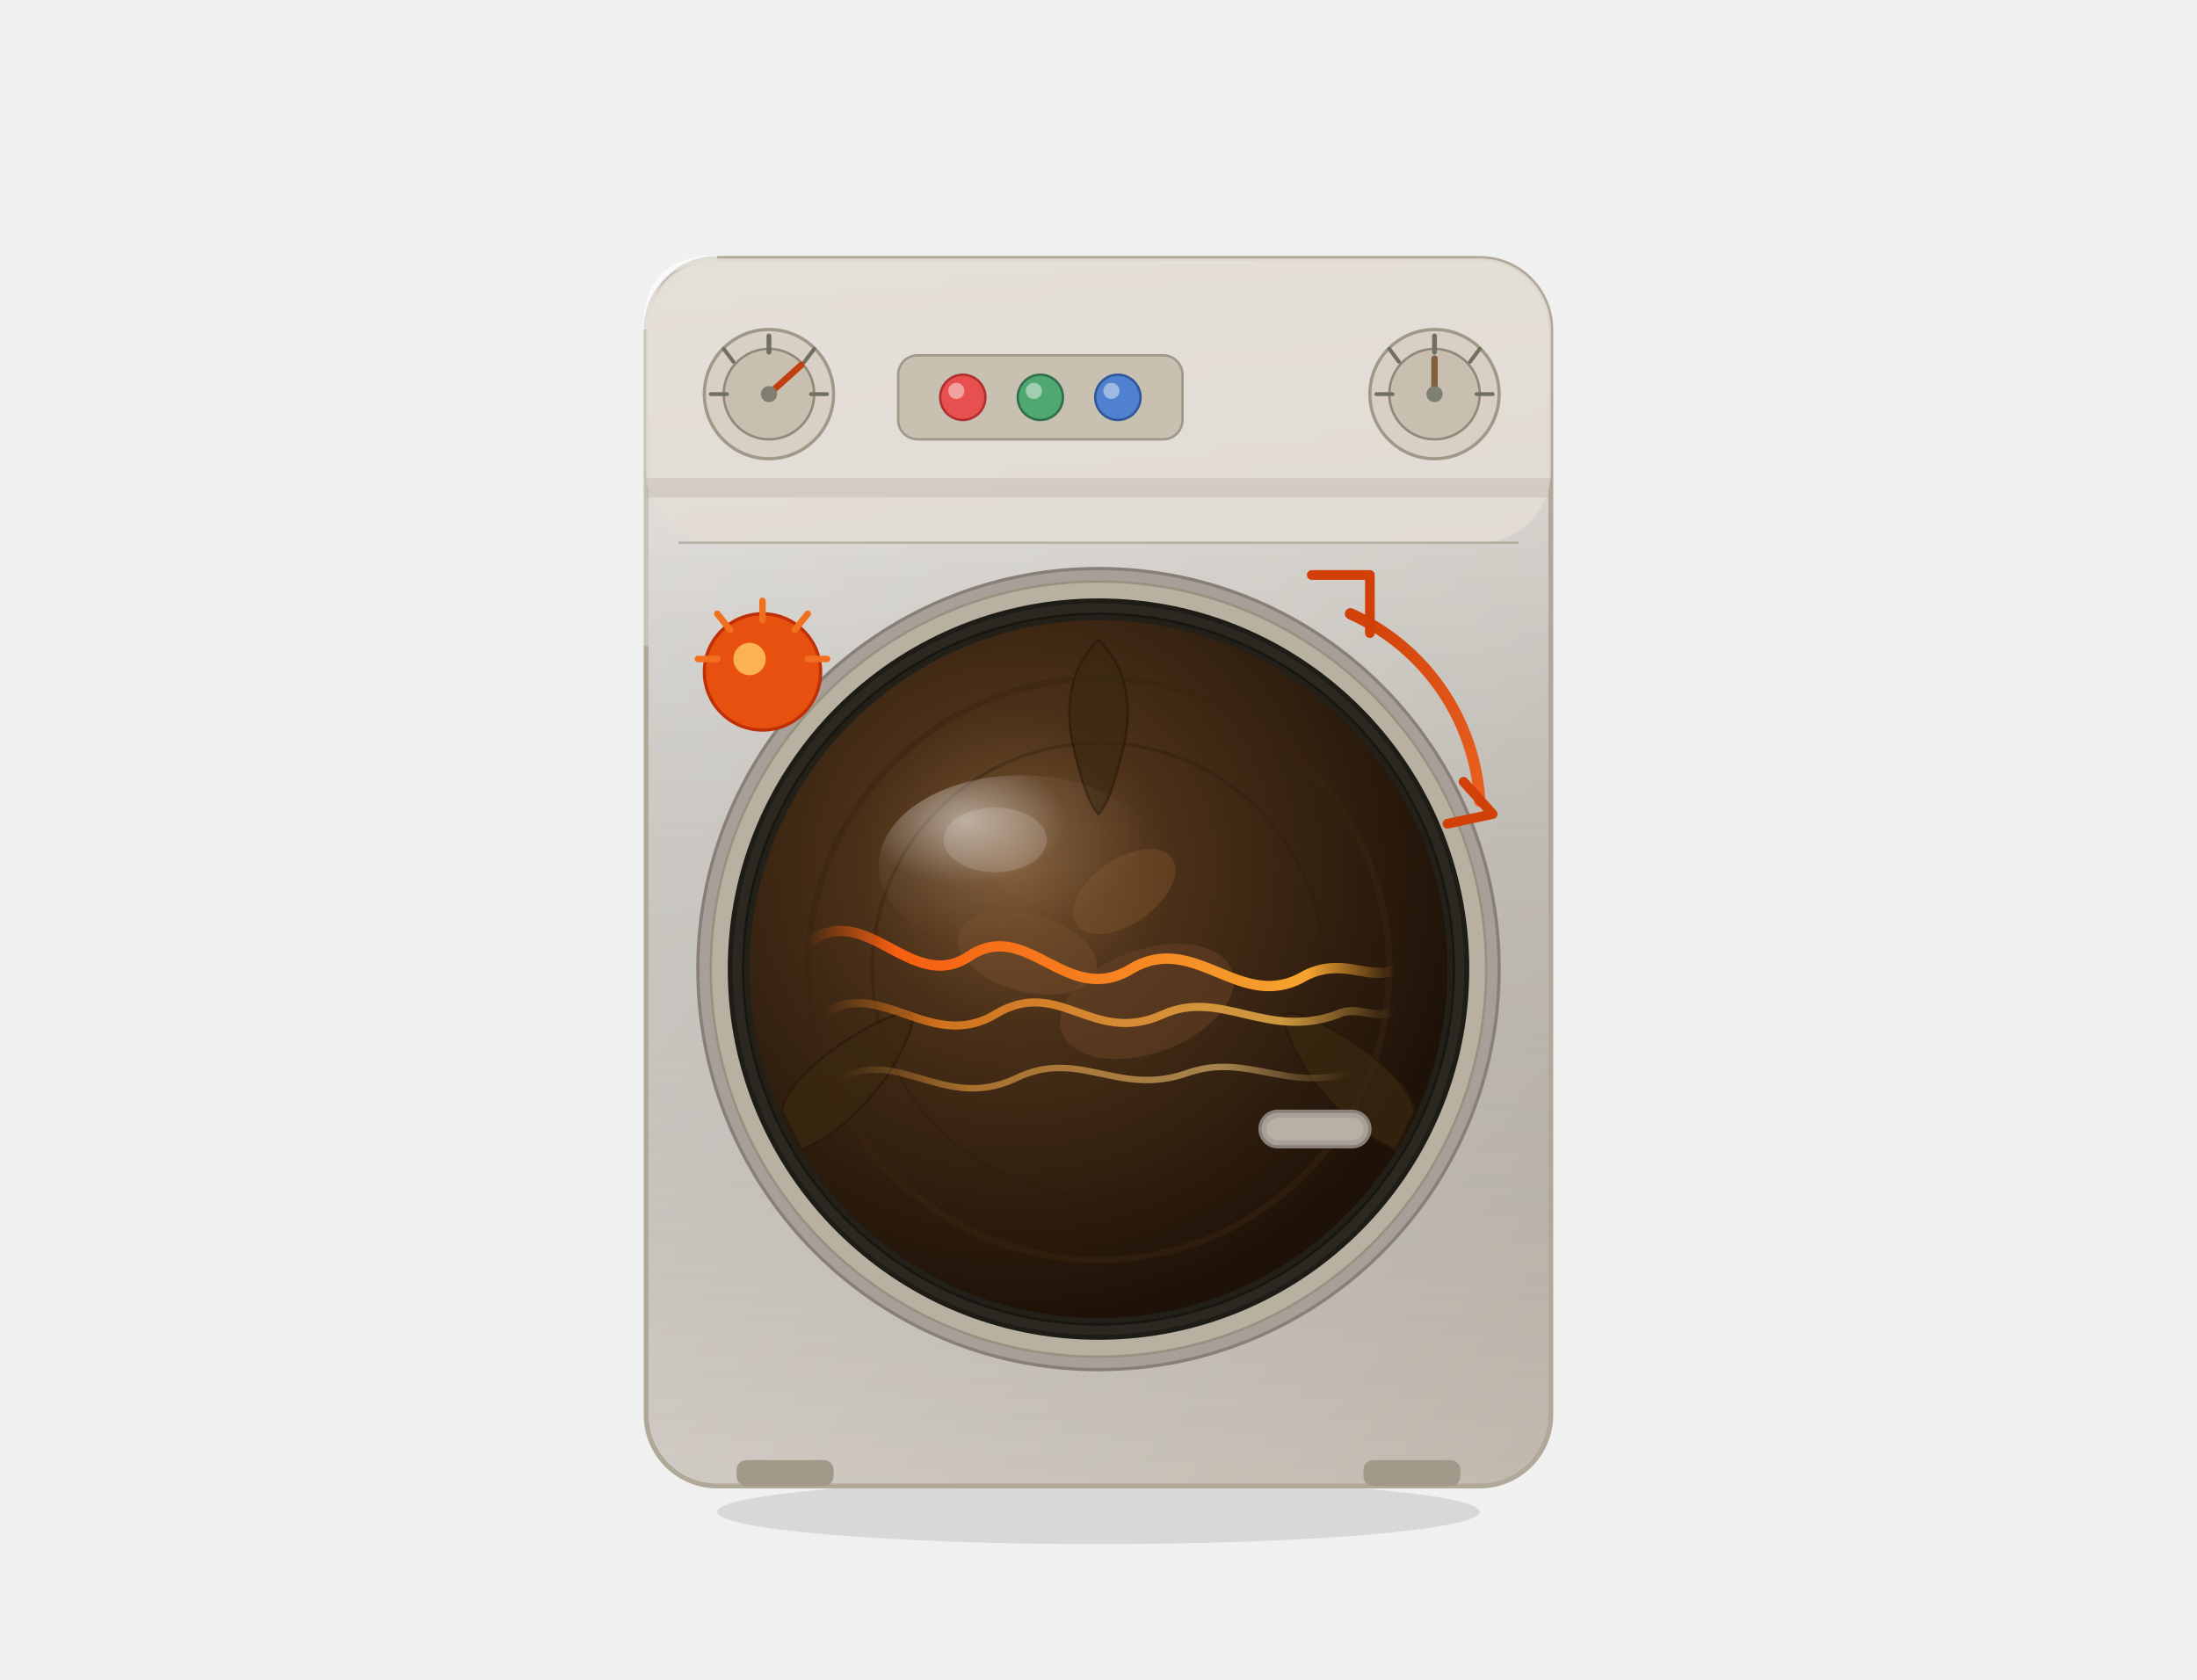
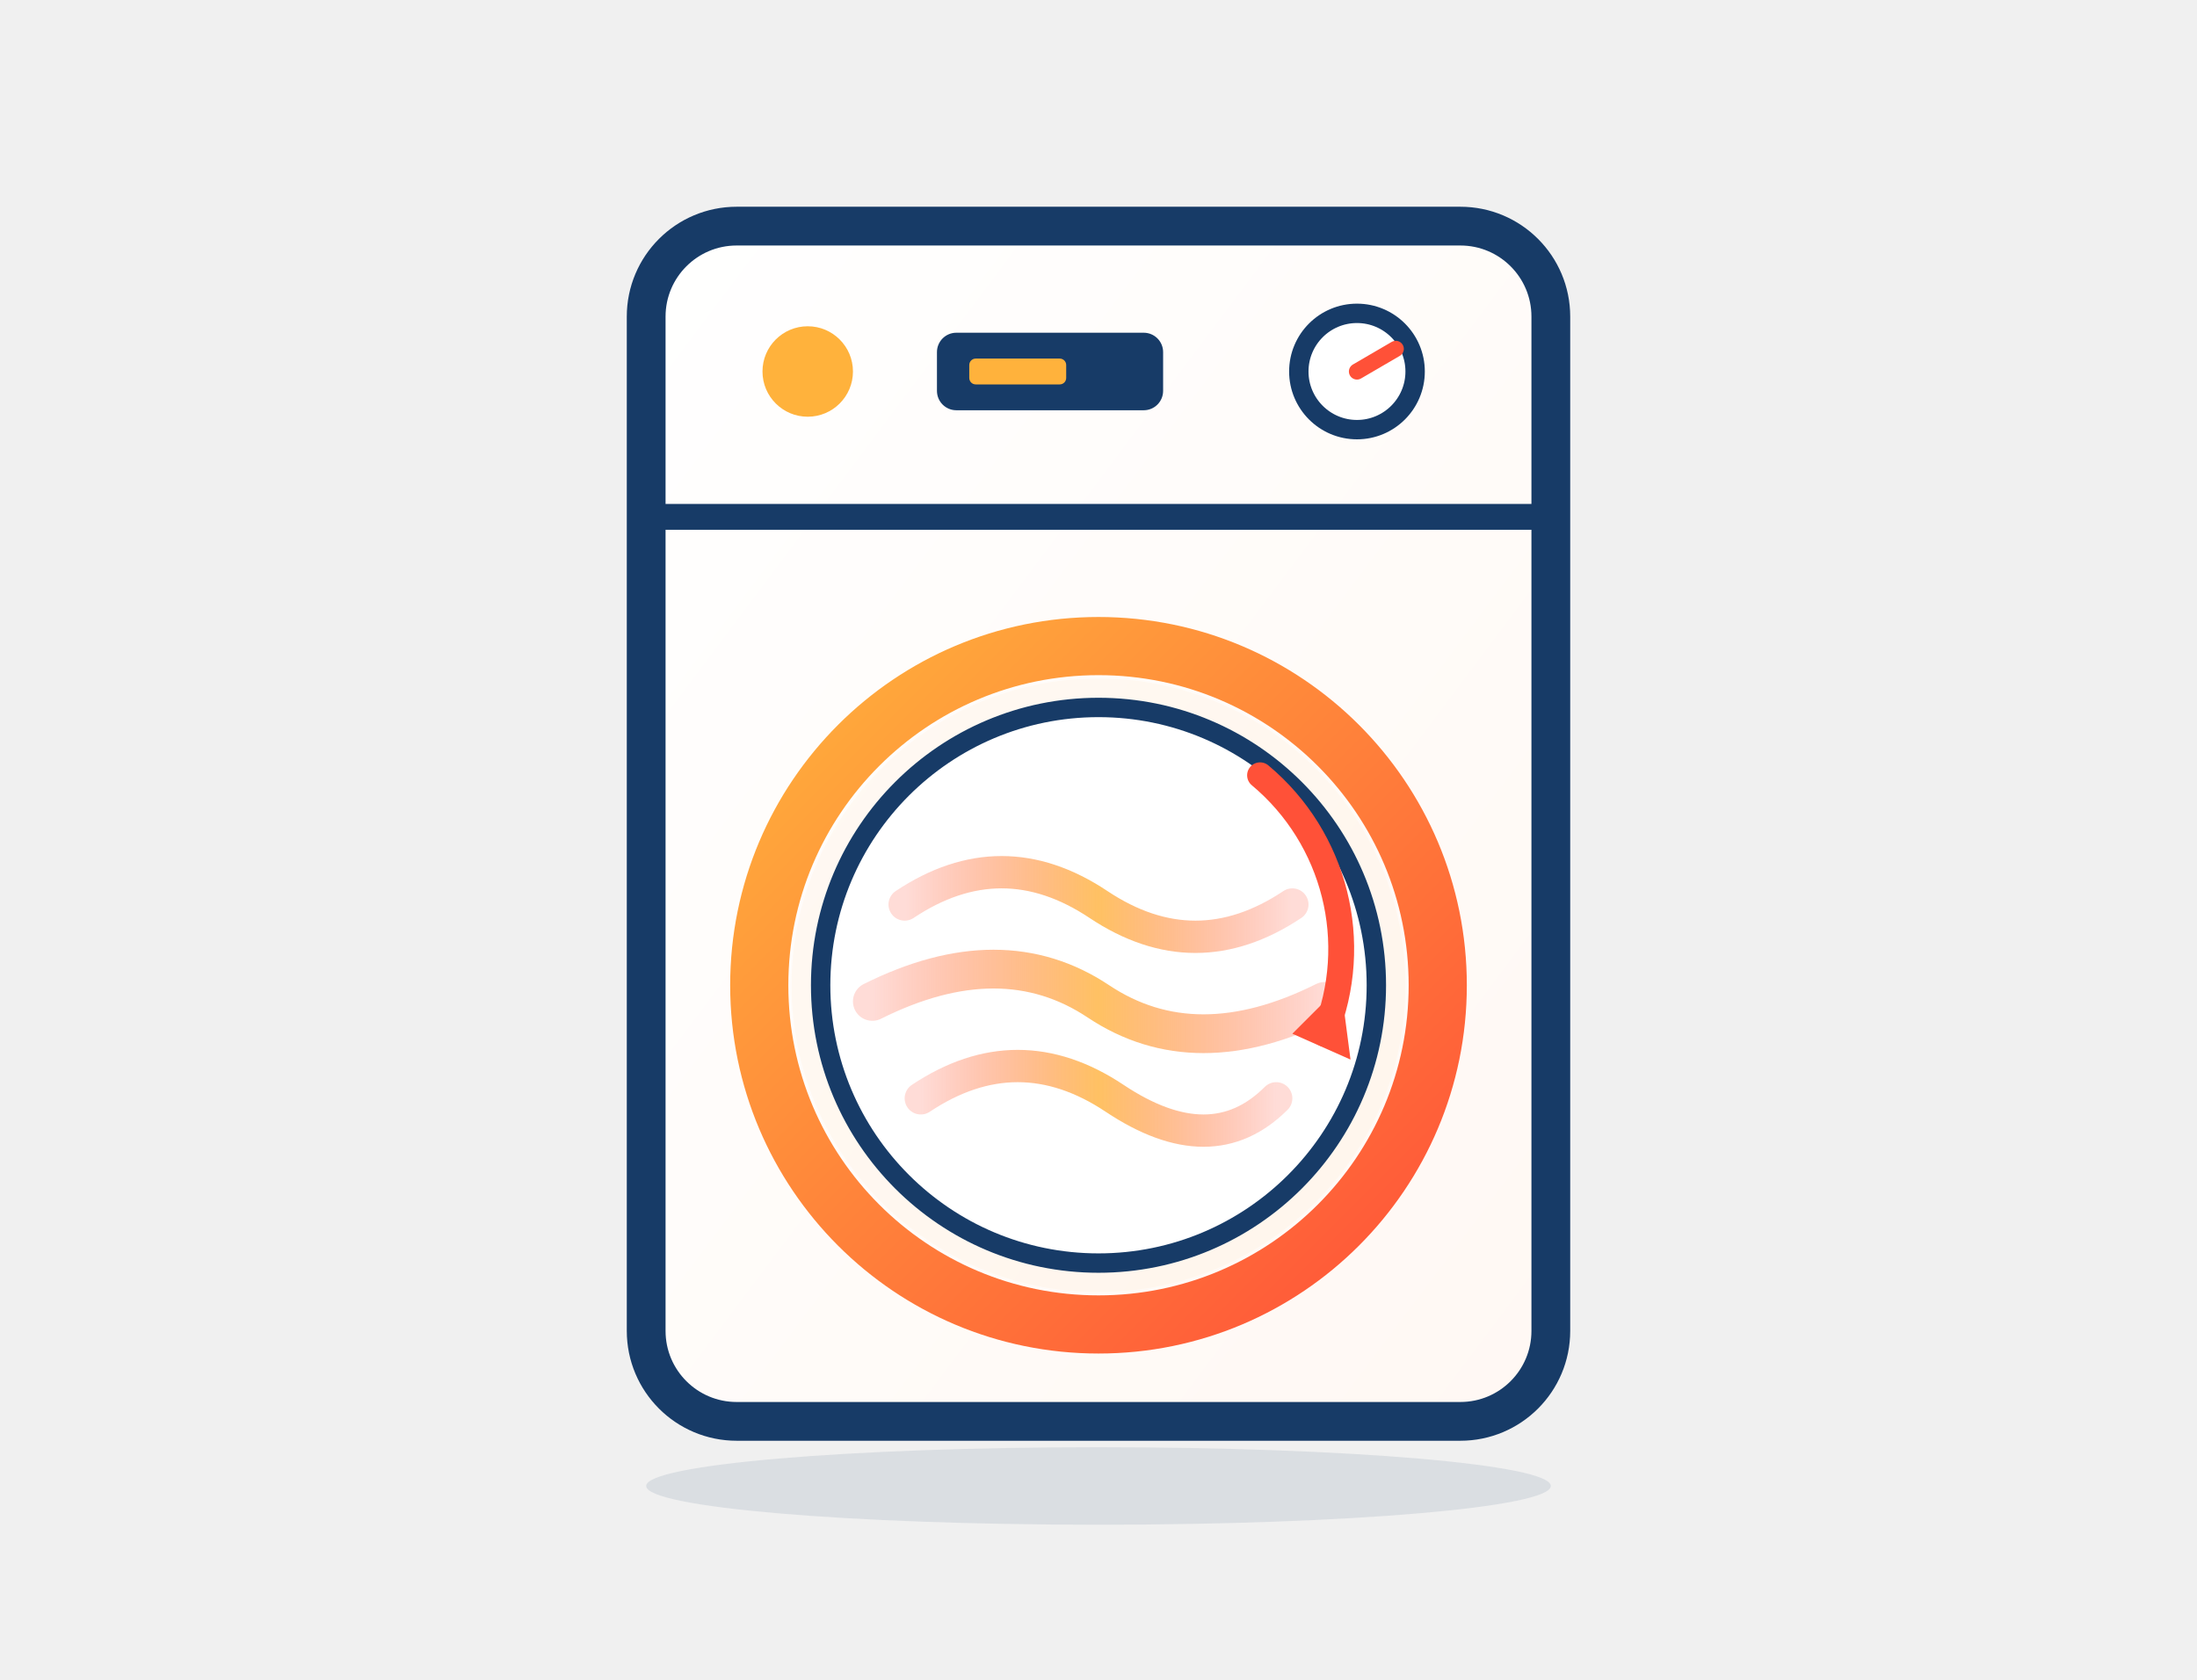
- <svg xmlns="http://www.w3.org/2000/svg" width="100%" viewBox="0 0 680 520" role="img">
+ <svg xmlns="http://www.w3.org/2000/svg" viewBox="0 0 680 520" width="100%" height="100%" aria-label="Icono Secadora">
  <defs>
-     <linearGradient id="bodyGrad" x1="0%" y1="0%" x2="100%" y2="100%">
-       <stop offset="0%" stop-color="#F0EDE8" />
-       <stop offset="100%" stop-color="#D0C8BC" />
+     <linearGradient id="dr-bg" x1="0%" y1="0%" x2="100%" y2="100%">
+       <stop offset="0%" stop-color="#ffffff" />
+       <stop offset="100%" stop-color="#fff8f3" />
    </linearGradient>
-     <linearGradient id="bodyShade" x1="0%" y1="0%" x2="0%" y2="100%">
-       <stop offset="0%" stop-color="#ffffff" stop-opacity="0.5" />
-       <stop offset="100%" stop-color="#000000" stop-opacity="0.07" />
+     <linearGradient id="dr-door" x1="0%" y1="0%" x2="100%" y2="100%">
+       <stop offset="0%" stop-color="#ffb23c" />
+       <stop offset="100%" stop-color="#ff5138" />
    </linearGradient>
-     <radialGradient id="drumRadial" cx="38%" cy="35%" r="65%">
-       <stop offset="0%" stop-color="#7a5530" />
-       <stop offset="35%" stop-color="#4a3018" />
-       <stop offset="100%" stop-color="#1e1208" />
-     </radialGradient>
-     <radialGradient id="glassShine" cx="30%" cy="25%" r="65%">
-       <stop offset="0%" stop-color="#ffffff" stop-opacity="0.5" />
-       <stop offset="55%" stop-color="#ffffff" stop-opacity="0.06" />
-       <stop offset="100%" stop-color="#ffffff" stop-opacity="0" />
-     </radialGradient>
-     <linearGradient id="wave1Grad" x1="0%" y1="0%" x2="100%" y2="0%">
-       <stop offset="0%" stop-color="#ff6010" stop-opacity="0" />
-       <stop offset="15%" stop-color="#ff6010" stop-opacity="0.95" />
-       <stop offset="85%" stop-color="#ffaa30" stop-opacity="0.95" />
-       <stop offset="100%" stop-color="#ffaa30" stop-opacity="0" />
+     <linearGradient id="heat-grad" x1="0%" y1="0%" x2="100%" y2="0%">
+       <stop offset="0%" stop-color="#ff5138" stop-opacity="0.2" />
+       <stop offset="50%" stop-color="#ffb23c" stop-opacity="0.8" />
+       <stop offset="100%" stop-color="#ff5138" stop-opacity="0.2" />
    </linearGradient>
-     <linearGradient id="wave2Grad" x1="0%" y1="0%" x2="100%" y2="0%">
-       <stop offset="0%" stop-color="#ff8820" stop-opacity="0" />
-       <stop offset="20%" stop-color="#ff8820" stop-opacity="0.75" />
-       <stop offset="80%" stop-color="#ffc050" stop-opacity="0.75" />
-       <stop offset="100%" stop-color="#ffc050" stop-opacity="0" />
-     </linearGradient>
-     <linearGradient id="wave3Grad" x1="0%" y1="0%" x2="100%" y2="0%">
-       <stop offset="0%" stop-color="#ffaa40" stop-opacity="0" />
-       <stop offset="25%" stop-color="#ffaa40" stop-opacity="0.55" />
-       <stop offset="75%" stop-color="#ffd080" stop-opacity="0.55" />
-       <stop offset="100%" stop-color="#ffd080" stop-opacity="0" />
-     </linearGradient>
-     <linearGradient id="arrowGrad" x1="0%" y1="0%" x2="100%" y2="100%">
-       <stop offset="0%" stop-color="#d04008" />
-       <stop offset="100%" stop-color="#e86020" />
-     </linearGradient>
-     <clipPath id="drumClip">
-       <circle cx="340" cy="300" r="108" />
-     </clipPath>
  </defs>
-   <ellipse cx="340" cy="468" rx="118" ry="10" fill="#000000" opacity="0.10" />
-   <rect x="200" y="80" width="280" height="380" rx="22" fill="url(#bodyGrad)" />
-   <rect x="200" y="80" width="280" height="380" rx="22" fill="url(#bodyShade)" />
-   <rect x="200" y="80" width="280" height="380" rx="22" fill="none" stroke="#b0a898" stroke-width="1.5" />
-   <path d="M222 80 Q200 80 200 102" fill="none" stroke="#ffffff" stroke-width="2" opacity="0.6" />
-   <line x1="200" y1="102" x2="200" y2="200" stroke="#ffffff" stroke-width="1.5" opacity="0.3" />
-   <rect x="200" y="80" width="280" height="88" rx="22" fill="#E2DDD5" opacity="0.9" />
-   <rect x="200" y="148" width="280" height="6" fill="#b8b0a0" opacity="0.35" />
-   <line x1="210" y1="168" x2="470" y2="168" stroke="#a09888" stroke-width="0.75" opacity="0.6" />
-   <circle cx="238" cy="122" r="20" fill="#D8D0C4" stroke="#a09888" stroke-width="1" />
-   <circle cx="238" cy="122" r="14" fill="#C8BFB0" stroke="#908878" stroke-width="0.75" />
-   <line x1="238" y1="104" x2="238" y2="109" stroke="#707060" stroke-width="1.5" stroke-linecap="round" />
-   <line x1="252" y1="108" x2="249" y2="112" stroke="#707060" stroke-width="1.2" stroke-linecap="round" />
-   <line x1="256" y1="122" x2="251" y2="122" stroke="#707060" stroke-width="1.2" stroke-linecap="round" />
-   <line x1="224" y1="108" x2="227" y2="112" stroke="#707060" stroke-width="1.2" stroke-linecap="round" />
-   <line x1="220" y1="122" x2="225" y2="122" stroke="#707060" stroke-width="1.2" stroke-linecap="round" />
-   <line x1="238" y1="122" x2="248" y2="113" stroke="#c04010" stroke-width="2" stroke-linecap="round" />
-   <circle cx="238" cy="122" r="2.5" fill="#808070" />
-   <circle cx="444" cy="122" r="20" fill="#D8D0C4" stroke="#a09888" stroke-width="1" />
-   <circle cx="444" cy="122" r="14" fill="#C8BFB0" stroke="#908878" stroke-width="0.75" />
-   <line x1="444" y1="104" x2="444" y2="109" stroke="#707060" stroke-width="1.5" stroke-linecap="round" />
-   <line x1="458" y1="108" x2="455" y2="112" stroke="#707060" stroke-width="1.2" stroke-linecap="round" />
-   <line x1="462" y1="122" x2="457" y2="122" stroke="#707060" stroke-width="1.2" stroke-linecap="round" />
-   <line x1="430" y1="108" x2="433" y2="112" stroke="#707060" stroke-width="1.2" stroke-linecap="round" />
-   <line x1="426" y1="122" x2="431" y2="122" stroke="#707060" stroke-width="1.2" stroke-linecap="round" />
-   <line x1="444" y1="122" x2="444" y2="111" stroke="#806040" stroke-width="2" stroke-linecap="round" />
-   <circle cx="444" cy="122" r="2.5" fill="#808070" />
-   <rect x="278" y="110" width="88" height="26" rx="6" fill="#C8C0B0" stroke="#a09888" stroke-width="0.75" />
-   <circle cx="298" cy="123" r="7" fill="#e85050" stroke="#b03030" stroke-width="0.75" />
-   <circle cx="322" cy="123" r="7" fill="#50a870" stroke="#307050" stroke-width="0.75" />
-   <circle cx="346" cy="123" r="7" fill="#5080d0" stroke="#305898" stroke-width="0.75" />
-   <circle cx="296" cy="121" r="2.5" fill="#ffffff" opacity="0.45" />
-   <circle cx="320" cy="121" r="2.5" fill="#ffffff" opacity="0.45" />
-   <circle cx="344" cy="121" r="2.5" fill="#ffffff" opacity="0.45" />
-   <circle cx="340" cy="300" r="124" fill="#a8a098" stroke="#888078" stroke-width="1" />
-   <circle cx="340" cy="300" r="120" fill="#b8b0a0" stroke="#989080" stroke-width="0.75" />
-   <circle cx="340" cy="300" r="114" fill="#2a2820" stroke="#1e1c16" stroke-width="1.5" />
-   <circle cx="340" cy="300" r="110" fill="#222018" stroke="#181610" stroke-width="0.75" />
-   <circle cx="340" cy="300" r="108" fill="url(#drumRadial)" />
-   <circle cx="340" cy="300" r="90" fill="none" stroke="#3a2410" stroke-width="2" opacity="0.5" />
-   <circle cx="340" cy="300" r="70" fill="none" stroke="#2a1a0c" stroke-width="1" opacity="0.35" />
-   <path d="M340 198 Q352 210 348 230 Q344 248 340 252 Q336 248 332 230 Q328 210 340 198" fill="#3a2810" stroke="#2a1808" stroke-width="0.75" opacity="0.7" />
-   <path d="M432 356 Q418 350 406 334 Q396 318 398 314 Q402 312 418 322 Q436 334 438 344 Z" fill="#3a2810" stroke="#2a1808" stroke-width="0.75" opacity="0.7" />
-   <path d="M248 356 Q262 350 274 334 Q284 318 282 314 Q278 312 262 322 Q244 334 242 344 Z" fill="#3a2810" stroke="#2a1808" stroke-width="0.75" opacity="0.7" />
-   <ellipse cx="355" cy="310" rx="28" ry="16" fill="#6a4428" opacity="0.5" transform="rotate(-20 355 310)" />
-   <ellipse cx="318" cy="295" rx="22" ry="12" fill="#7a5030" opacity="0.4" transform="rotate(15 318 295)" />
-   <ellipse cx="348" cy="276" rx="18" ry="10" fill="#8a5c30" opacity="0.35" transform="rotate(-35 348 276)" />
-   <path d="M250 292 C268 278 282 308 300 296 C318 284 330 312 350 300 C370 288 384 314 404 302 C416 296 424 304 432 300" fill="none" stroke="url(#wave1Grad)" stroke-width="3.2" stroke-linecap="round" stroke-linejoin="round" clip-path="url(#drumClip)" />
-   <path d="M255 314 C272 302 288 326 308 314 C328 302 338 324 360 314 C378 306 392 322 414 314 C420 311 426 316 432 313" fill="none" stroke="url(#wave2Grad)" stroke-width="2.5" stroke-linecap="round" stroke-linejoin="round" clip-path="url(#drumClip)" />
-   <path d="M260 334 C278 324 292 344 314 334 C334 324 346 340 368 332 C386 326 398 338 418 332" fill="none" stroke="url(#wave3Grad)" stroke-width="2" stroke-linecap="round" stroke-linejoin="round" clip-path="url(#drumClip)" />
-   <ellipse cx="316" cy="268" rx="44" ry="28" fill="url(#glassShine)" clip-path="url(#drumClip)" />
-   <ellipse cx="308" cy="260" rx="16" ry="10" fill="#ffffff" opacity="0.15" clip-path="url(#drumClip)" />
-   <circle cx="236" cy="208" r="18" fill="#e85010" stroke="#c03008" stroke-width="1" />
-   <circle cx="232" cy="204" r="5" fill="#ffcc60" opacity="0.8" />
-   <line x1="236" y1="186" x2="236" y2="192" stroke="#f07020" stroke-width="2" stroke-linecap="round" />
-   <line x1="250" y1="190" x2="246" y2="195" stroke="#f07020" stroke-width="2" stroke-linecap="round" />
-   <line x1="256" y1="204" x2="250" y2="204" stroke="#f07020" stroke-width="2" stroke-linecap="round" />
-   <line x1="222" y1="190" x2="226" y2="195" stroke="#f07020" stroke-width="2" stroke-linecap="round" />
-   <line x1="216" y1="204" x2="222" y2="204" stroke="#f07020" stroke-width="2" stroke-linecap="round" />
-   <path d="M418 190 A68 68 0 0 1 458 248" fill="none" stroke="url(#arrowGrad)" stroke-width="3.5" stroke-linecap="round" />
-   <path d="M453 242 L462 252 L448 255" fill="none" stroke="#d04008" stroke-width="3" stroke-linecap="round" stroke-linejoin="round" />
-   <path d="M406 178 L424 178 L424 196" fill="none" stroke="#d04008" stroke-width="3" stroke-linecap="round" stroke-linejoin="round" />
-   <rect x="390" y="344" width="34" height="11" rx="5.5" fill="#a8a098" stroke="#888078" stroke-width="1" />
-   <rect x="392" y="346" width="30" height="7" rx="3.5" fill="#c0b8a8" opacity="0.65" />
-   <rect x="228" y="452" width="30" height="8" rx="3" fill="#a09888" />
-   <rect x="422" y="452" width="30" height="8" rx="3" fill="#a09888" />
+   <ellipse cx="340" cy="460" rx="140" ry="12" fill="#173b67" opacity="0.1" />
+   <rect x="200" y="70" width="280" height="370" rx="28" fill="url(#dr-bg)" stroke="#173b67" stroke-width="12" />
+   <line x1="200" y1="160" x2="480" y2="160" stroke="#173b67" stroke-width="8" />
+   <circle cx="250" cy="115" r="14" fill="#ffb23c" />
+   <rect x="290" y="103" width="70" height="24" rx="6" fill="#173b67" />
+   <rect x="300" y="111" width="30" height="8" rx="2" fill="#ffb23c" />
+   <circle cx="420" cy="115" r="18" fill="#ffffff" stroke="#173b67" stroke-width="6" />
+   <line x1="420" y1="115" x2="432" y2="108" stroke="#ff5138" stroke-width="5" stroke-linecap="round" />
+   <circle cx="340" cy="305" r="105" fill="none" stroke="url(#dr-door)" stroke-width="18" />
+   <circle cx="340" cy="305" r="95" fill="#ffb23c" opacity="0.05" />
+   <circle cx="340" cy="305" r="86" fill="#ffffff" stroke="#173b67" stroke-width="6" />
+   <path d="M280 280 Q 310 260 340 280 T 400 280" stroke="url(#heat-grad)" stroke-width="10" stroke-linecap="round" fill="none" />
+   <path d="M270 310 Q 310 290 340 310 T 410 310" stroke="url(#heat-grad)" stroke-width="12" stroke-linecap="round" fill="none" />
+   <path d="M285 340 Q 315 320 345 340 T 395 340" stroke="url(#heat-grad)" stroke-width="10" stroke-linecap="round" fill="none" />
+   <path d="M 390 240 A 70 70 0 0 1 410 320" fill="none" stroke="#ff5138" stroke-width="8" stroke-linecap="round" />
+   <polygon points="418,328 400,320 415,305" fill="#ff5138" />
+   <path d="M280 250 A 80 80 0 0 1 380 240 A 86 86 0 0 0 280 250 Z" fill="#ffffff" opacity="0.8" />
</svg>
